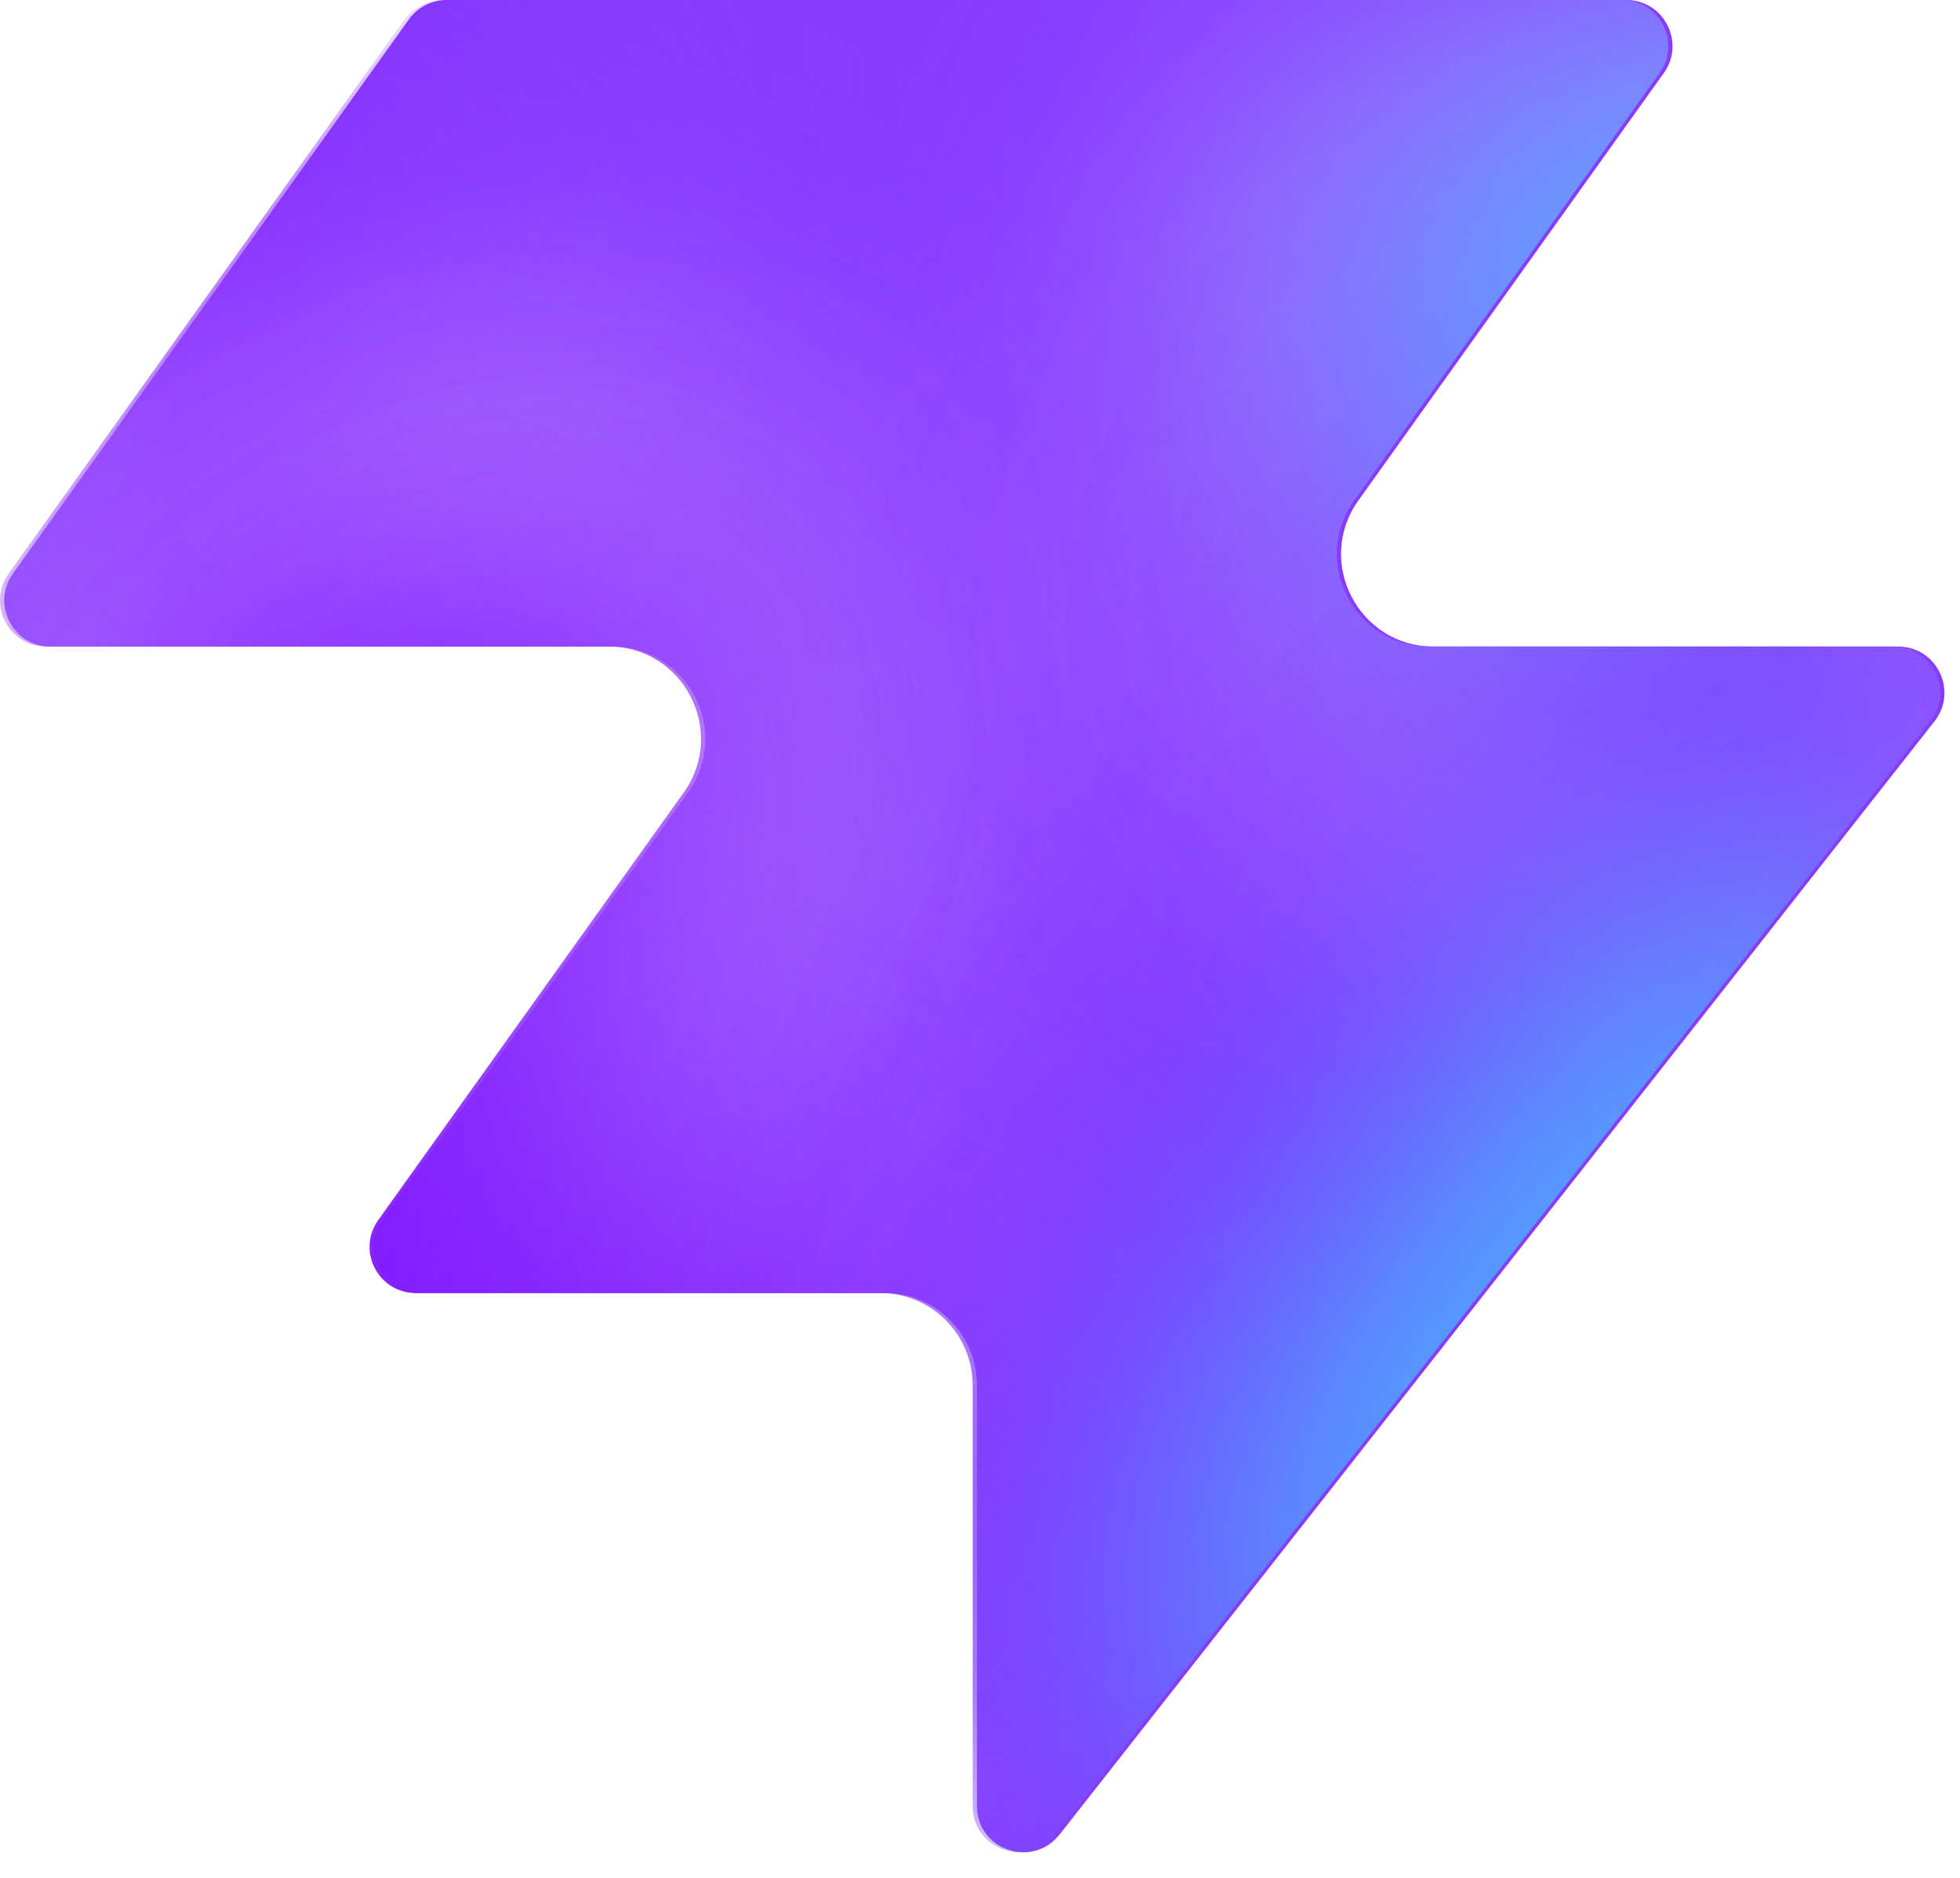
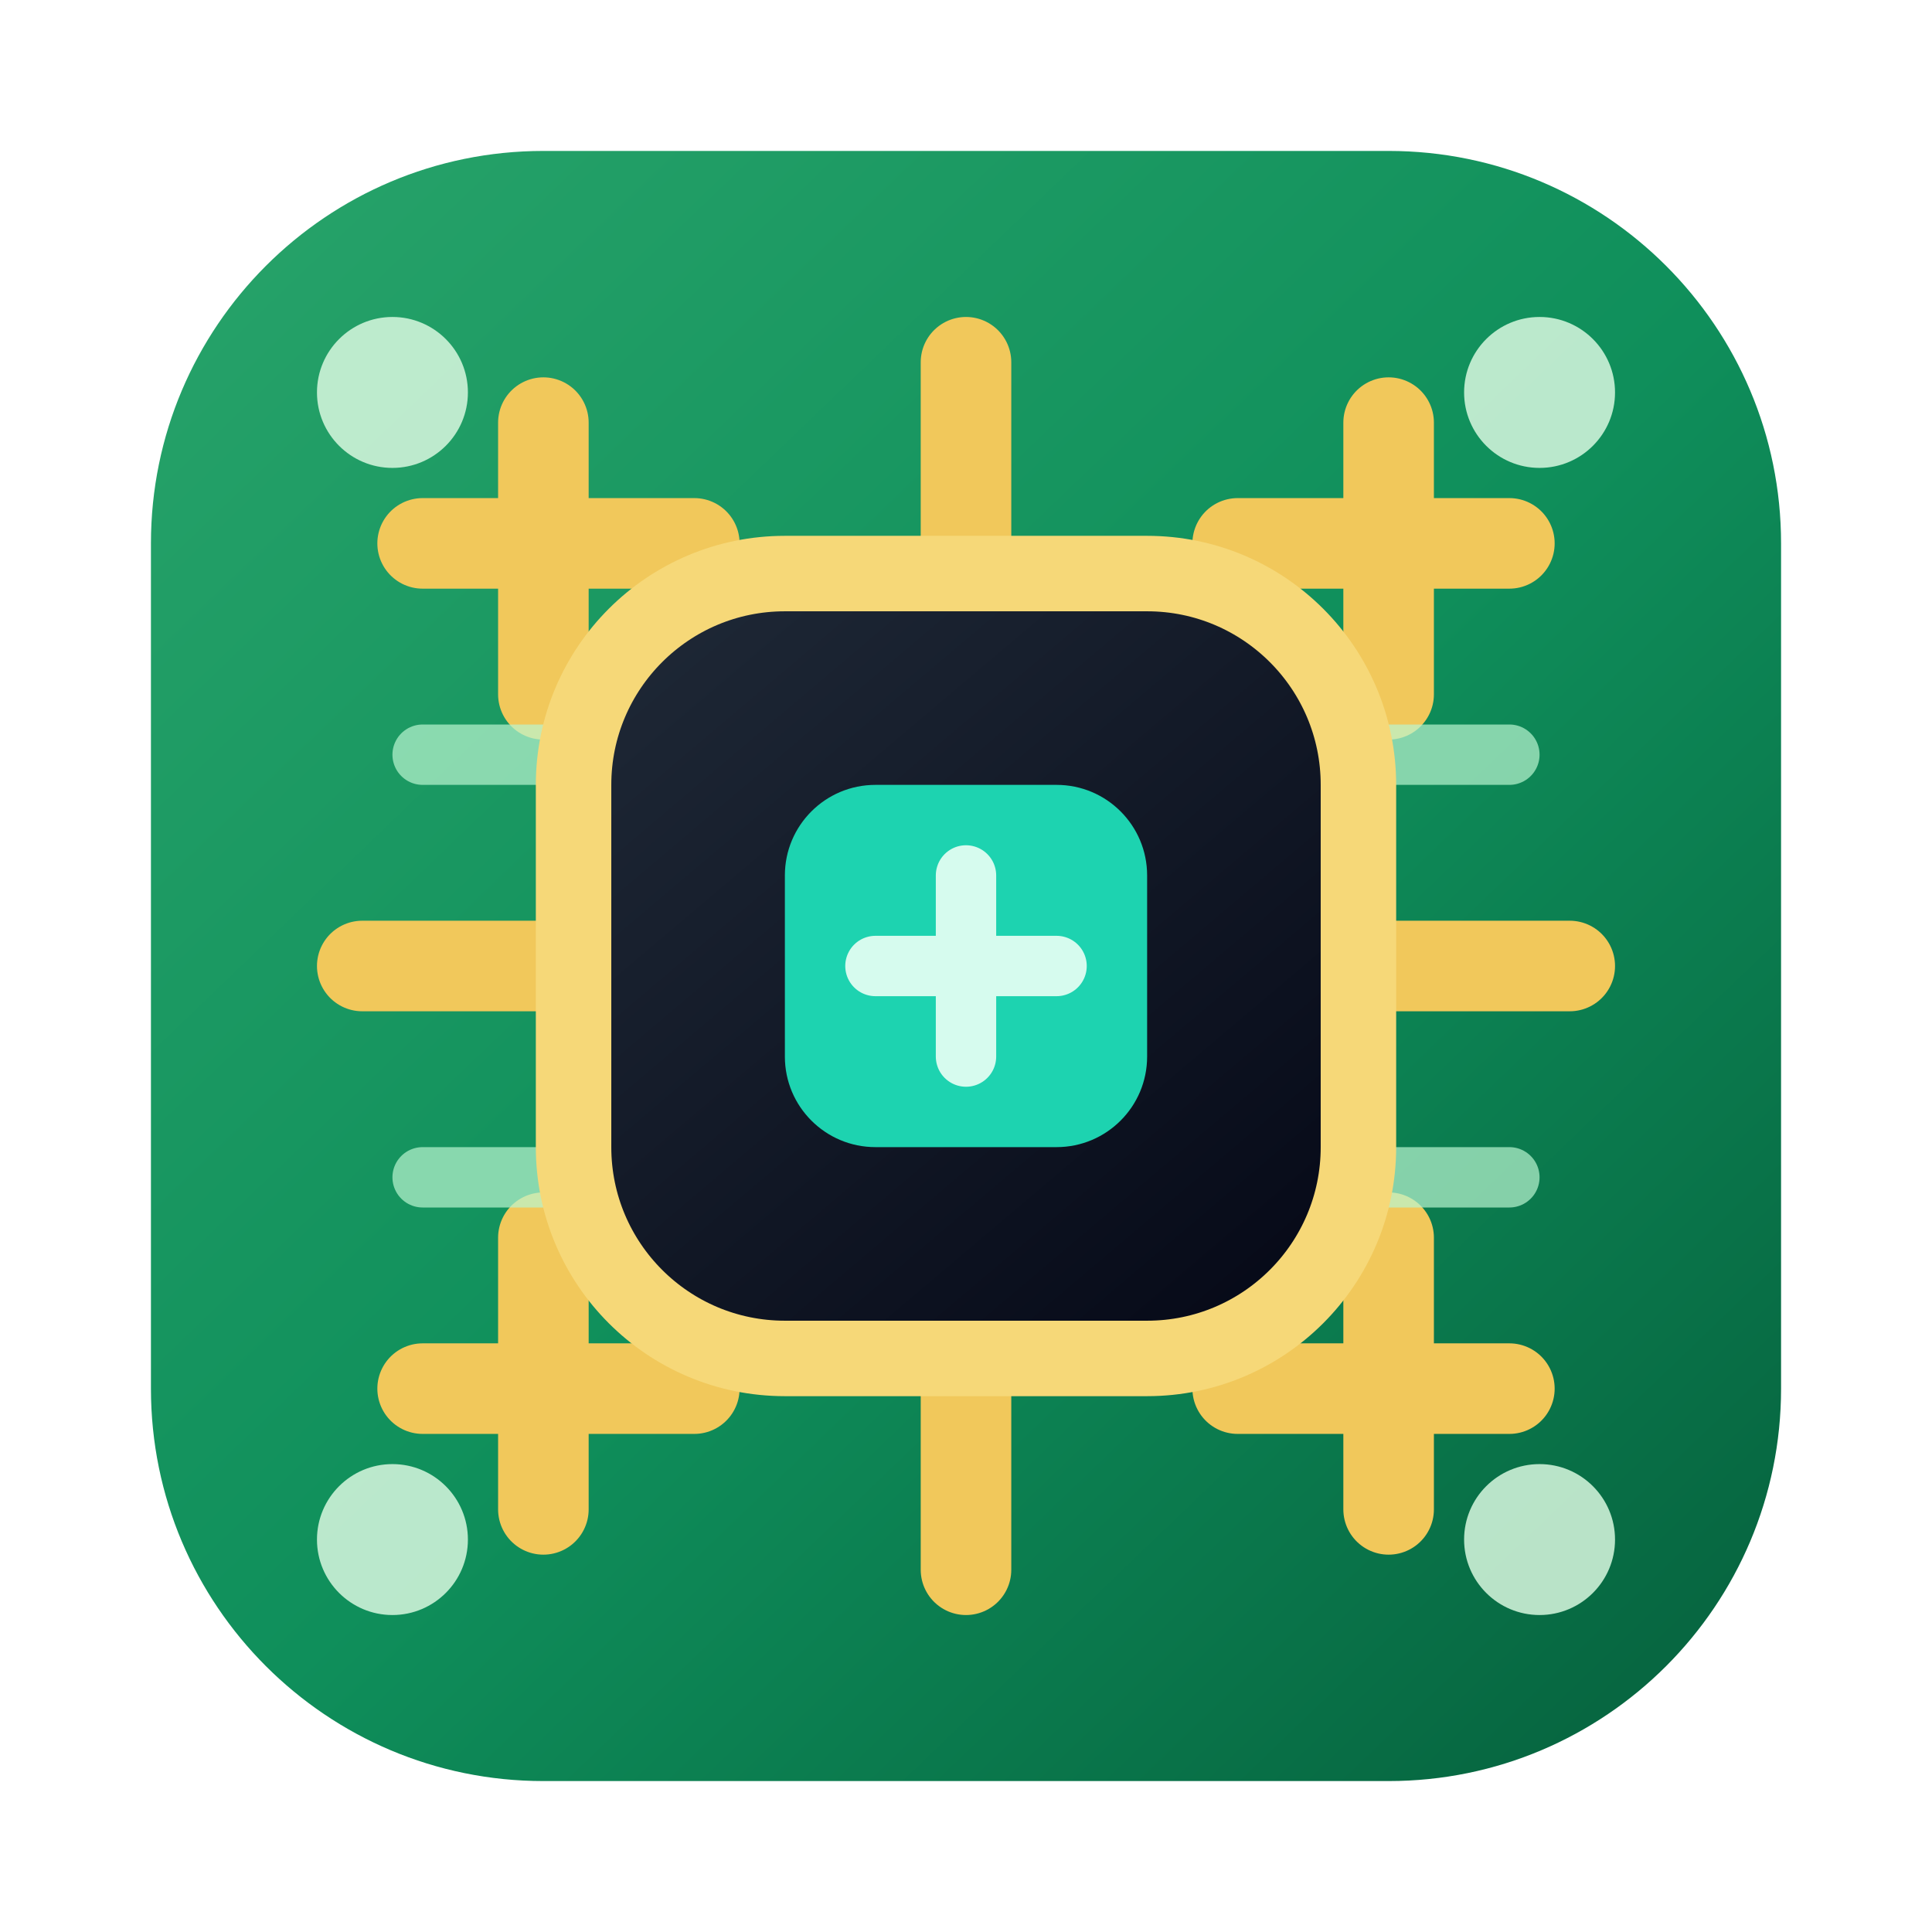
- <svg xmlns="http://www.w3.org/2000/svg" width="48" height="46" fill="none" viewBox="0 0 48 46">
-   <path fill="#863bff" d="M25.946 44.938c-.664.845-2.021.375-2.021-.698V33.937a2.26 2.26 0 0 0-2.262-2.262H10.287c-.92 0-1.456-1.04-.92-1.788l7.48-10.471c1.07-1.497 0-3.578-1.842-3.578H1.237c-.92 0-1.456-1.04-.92-1.788L10.013.474c.214-.297.556-.474.92-.474h28.894c.92 0 1.456 1.04.92 1.788l-7.48 10.471c-1.07 1.498 0 3.579 1.842 3.579h11.377c.943 0 1.473 1.088.89 1.83L25.947 44.94z" style="fill:#863bff;fill:color(display-p3 .525 .23 1);fill-opacity:1" />
-   <mask id="a" width="48" height="46" x="0" y="0" maskUnits="userSpaceOnUse" style="mask-type:alpha">
-     <path fill="#000" d="M25.842 44.938c-.664.844-2.021.375-2.021-.698V33.937a2.26 2.26 0 0 0-2.262-2.262H10.183c-.92 0-1.456-1.04-.92-1.788l7.48-10.471c1.07-1.498 0-3.579-1.842-3.579H1.133c-.92 0-1.456-1.04-.92-1.787L9.91.473c.214-.297.556-.474.92-.474h28.894c.92 0 1.456 1.04.92 1.788l-7.48 10.471c-1.07 1.498 0 3.578 1.842 3.578h11.377c.943 0 1.473 1.088.89 1.832L25.843 44.94z" style="fill:#000;fill-opacity:1" />
-   </mask>
-   <g mask="url(#a)">
-     <g filter="url(#b)">
-       <ellipse cx="5.508" cy="14.704" fill="#ede6ff" rx="5.508" ry="14.704" style="fill:#ede6ff;fill:color(display-p3 .927 .903 1);fill-opacity:1" transform="matrix(.00324 1 1 -.00324 -4.47 31.516)" />
-     </g>
-     <g filter="url(#c)">
-       <ellipse cx="10.399" cy="29.851" fill="#ede6ff" rx="10.399" ry="29.851" style="fill:#ede6ff;fill:color(display-p3 .927 .903 1);fill-opacity:1" transform="matrix(.00324 1 1 -.00324 -39.328 7.883)" />
-     </g>
-     <g filter="url(#d)">
-       <ellipse cx="5.508" cy="30.487" fill="#7e14ff" rx="5.508" ry="30.487" style="fill:#7e14ff;fill:color(display-p3 .492 .077 1);fill-opacity:1" transform="rotate(89.814 -25.913 -14.639)scale(1 -1)" />
-     </g>
-     <g filter="url(#e)">
-       <ellipse cx="5.508" cy="30.599" fill="#7e14ff" rx="5.508" ry="30.599" style="fill:#7e14ff;fill:color(display-p3 .492 .077 1);fill-opacity:1" transform="rotate(89.814 -32.644 -3.334)scale(1 -1)" />
-     </g>
-     <g filter="url(#f)">
-       <ellipse cx="5.508" cy="30.599" fill="#7e14ff" rx="5.508" ry="30.599" style="fill:#7e14ff;fill:color(display-p3 .492 .077 1);fill-opacity:1" transform="matrix(.00324 1 1 -.00324 -34.34 30.47)" />
-     </g>
-     <g filter="url(#g)">
-       <ellipse cx="14.072" cy="22.078" fill="#ede6ff" rx="14.072" ry="22.078" style="fill:#ede6ff;fill:color(display-p3 .927 .903 1);fill-opacity:1" transform="rotate(93.35 24.506 48.493)scale(-1 1)" />
-     </g>
-     <g filter="url(#h)">
-       <ellipse cx="3.47" cy="21.501" fill="#7e14ff" rx="3.47" ry="21.501" style="fill:#7e14ff;fill:color(display-p3 .492 .077 1);fill-opacity:1" transform="rotate(89.009 28.708 47.59)scale(-1 1)" />
-     </g>
-     <g filter="url(#i)">
-       <ellipse cx="3.47" cy="21.501" fill="#7e14ff" rx="3.47" ry="21.501" style="fill:#7e14ff;fill:color(display-p3 .492 .077 1);fill-opacity:1" transform="rotate(89.009 28.708 47.59)scale(-1 1)" />
-     </g>
-     <g filter="url(#j)">
-       <ellipse cx=".387" cy="8.972" fill="#7e14ff" rx="4.407" ry="29.108" style="fill:#7e14ff;fill:color(display-p3 .492 .077 1);fill-opacity:1" transform="rotate(39.51 .387 8.972)" />
-     </g>
-     <g filter="url(#k)">
-       <ellipse cx="47.523" cy="-6.092" fill="#7e14ff" rx="4.407" ry="29.108" style="fill:#7e14ff;fill:color(display-p3 .492 .077 1);fill-opacity:1" transform="rotate(37.892 47.523 -6.092)" />
-     </g>
-     <g filter="url(#l)">
-       <ellipse cx="41.412" cy="6.333" fill="#47bfff" rx="5.971" ry="9.665" style="fill:#47bfff;fill:color(display-p3 .28 .748 1);fill-opacity:1" transform="rotate(37.892 41.412 6.333)" />
-     </g>
-     <g filter="url(#m)">
-       <ellipse cx="-1.879" cy="38.332" fill="#7e14ff" rx="4.407" ry="29.108" style="fill:#7e14ff;fill:color(display-p3 .492 .077 1);fill-opacity:1" transform="rotate(37.892 -1.88 38.332)" />
-     </g>
-     <g filter="url(#n)">
-       <ellipse cx="-1.879" cy="38.332" fill="#7e14ff" rx="4.407" ry="29.108" style="fill:#7e14ff;fill:color(display-p3 .492 .077 1);fill-opacity:1" transform="rotate(37.892 -1.88 38.332)" />
-     </g>
-     <g filter="url(#o)">
-       <ellipse cx="35.651" cy="29.907" fill="#7e14ff" rx="4.407" ry="29.108" style="fill:#7e14ff;fill:color(display-p3 .492 .077 1);fill-opacity:1" transform="rotate(37.892 35.651 29.907)" />
-     </g>
-     <g filter="url(#p)">
-       <ellipse cx="38.418" cy="32.4" fill="#47bfff" rx="5.971" ry="15.297" style="fill:#47bfff;fill:color(display-p3 .28 .748 1);fill-opacity:1" transform="rotate(37.892 38.418 32.4)" />
-     </g>
-   </g>
+ <svg xmlns="http://www.w3.org/2000/svg" viewBox="0 0 64 64" role="img" aria-label="Semiconductor circuit board">
  <defs>
-     <filter id="b" width="60.045" height="41.654" x="-19.77" y="16.149" color-interpolation-filters="sRGB" filterUnits="userSpaceOnUse">
-       <feFlood flood-opacity="0" result="BackgroundImageFix" />
-       <feBlend in="SourceGraphic" in2="BackgroundImageFix" result="shape" />
-       <feGaussianBlur result="effect1_foregroundBlur_2002_17158" stdDeviation="7.659" />
-     </filter>
-     <filter id="c" width="90.34" height="51.437" x="-54.613" y="-7.533" color-interpolation-filters="sRGB" filterUnits="userSpaceOnUse">
-       <feFlood flood-opacity="0" result="BackgroundImageFix" />
-       <feBlend in="SourceGraphic" in2="BackgroundImageFix" result="shape" />
-       <feGaussianBlur result="effect1_foregroundBlur_2002_17158" stdDeviation="7.659" />
-     </filter>
-     <filter id="d" width="79.355" height="29.4" x="-49.64" y="2.03" color-interpolation-filters="sRGB" filterUnits="userSpaceOnUse">
-       <feFlood flood-opacity="0" result="BackgroundImageFix" />
-       <feBlend in="SourceGraphic" in2="BackgroundImageFix" result="shape" />
-       <feGaussianBlur result="effect1_foregroundBlur_2002_17158" stdDeviation="4.596" />
-     </filter>
-     <filter id="e" width="79.579" height="29.4" x="-45.045" y="20.029" color-interpolation-filters="sRGB" filterUnits="userSpaceOnUse">
-       <feFlood flood-opacity="0" result="BackgroundImageFix" />
-       <feBlend in="SourceGraphic" in2="BackgroundImageFix" result="shape" />
-       <feGaussianBlur result="effect1_foregroundBlur_2002_17158" stdDeviation="4.596" />
-     </filter>
-     <filter id="f" width="79.579" height="29.4" x="-43.513" y="21.178" color-interpolation-filters="sRGB" filterUnits="userSpaceOnUse">
-       <feFlood flood-opacity="0" result="BackgroundImageFix" />
-       <feBlend in="SourceGraphic" in2="BackgroundImageFix" result="shape" />
-       <feGaussianBlur result="effect1_foregroundBlur_2002_17158" stdDeviation="4.596" />
-     </filter>
-     <filter id="g" width="74.749" height="58.852" x="15.756" y="-17.901" color-interpolation-filters="sRGB" filterUnits="userSpaceOnUse">
-       <feFlood flood-opacity="0" result="BackgroundImageFix" />
-       <feBlend in="SourceGraphic" in2="BackgroundImageFix" result="shape" />
-       <feGaussianBlur result="effect1_foregroundBlur_2002_17158" stdDeviation="7.659" />
-     </filter>
-     <filter id="h" width="61.377" height="25.362" x="23.548" y="2.284" color-interpolation-filters="sRGB" filterUnits="userSpaceOnUse">
-       <feFlood flood-opacity="0" result="BackgroundImageFix" />
-       <feBlend in="SourceGraphic" in2="BackgroundImageFix" result="shape" />
-       <feGaussianBlur result="effect1_foregroundBlur_2002_17158" stdDeviation="4.596" />
-     </filter>
-     <filter id="i" width="61.377" height="25.362" x="23.548" y="2.284" color-interpolation-filters="sRGB" filterUnits="userSpaceOnUse">
-       <feFlood flood-opacity="0" result="BackgroundImageFix" />
-       <feBlend in="SourceGraphic" in2="BackgroundImageFix" result="shape" />
-       <feGaussianBlur result="effect1_foregroundBlur_2002_17158" stdDeviation="4.596" />
-     </filter>
-     <filter id="j" width="56.045" height="63.649" x="-27.636" y="-22.853" color-interpolation-filters="sRGB" filterUnits="userSpaceOnUse">
-       <feFlood flood-opacity="0" result="BackgroundImageFix" />
-       <feBlend in="SourceGraphic" in2="BackgroundImageFix" result="shape" />
-       <feGaussianBlur result="effect1_foregroundBlur_2002_17158" stdDeviation="4.596" />
-     </filter>
-     <filter id="k" width="54.814" height="64.646" x="20.116" y="-38.415" color-interpolation-filters="sRGB" filterUnits="userSpaceOnUse">
-       <feFlood flood-opacity="0" result="BackgroundImageFix" />
-       <feBlend in="SourceGraphic" in2="BackgroundImageFix" result="shape" />
-       <feGaussianBlur result="effect1_foregroundBlur_2002_17158" stdDeviation="4.596" />
-     </filter>
-     <filter id="l" width="33.541" height="35.313" x="24.641" y="-11.323" color-interpolation-filters="sRGB" filterUnits="userSpaceOnUse">
-       <feFlood flood-opacity="0" result="BackgroundImageFix" />
-       <feBlend in="SourceGraphic" in2="BackgroundImageFix" result="shape" />
-       <feGaussianBlur result="effect1_foregroundBlur_2002_17158" stdDeviation="4.596" />
-     </filter>
-     <filter id="m" width="54.814" height="64.646" x="-29.286" y="6.009" color-interpolation-filters="sRGB" filterUnits="userSpaceOnUse">
-       <feFlood flood-opacity="0" result="BackgroundImageFix" />
-       <feBlend in="SourceGraphic" in2="BackgroundImageFix" result="shape" />
-       <feGaussianBlur result="effect1_foregroundBlur_2002_17158" stdDeviation="4.596" />
-     </filter>
-     <filter id="n" width="54.814" height="64.646" x="-29.286" y="6.009" color-interpolation-filters="sRGB" filterUnits="userSpaceOnUse">
-       <feFlood flood-opacity="0" result="BackgroundImageFix" />
-       <feBlend in="SourceGraphic" in2="BackgroundImageFix" result="shape" />
-       <feGaussianBlur result="effect1_foregroundBlur_2002_17158" stdDeviation="4.596" />
-     </filter>
-     <filter id="o" width="54.814" height="64.646" x="8.244" y="-2.416" color-interpolation-filters="sRGB" filterUnits="userSpaceOnUse">
-       <feFlood flood-opacity="0" result="BackgroundImageFix" />
-       <feBlend in="SourceGraphic" in2="BackgroundImageFix" result="shape" />
-       <feGaussianBlur result="effect1_foregroundBlur_2002_17158" stdDeviation="4.596" />
-     </filter>
-     <filter id="p" width="39.409" height="43.623" x="18.713" y="10.588" color-interpolation-filters="sRGB" filterUnits="userSpaceOnUse">
-       <feFlood flood-opacity="0" result="BackgroundImageFix" />
-       <feBlend in="SourceGraphic" in2="BackgroundImageFix" result="shape" />
-       <feGaussianBlur result="effect1_foregroundBlur_2002_17158" stdDeviation="4.596" />
-     </filter>
+     <linearGradient id="board" x1="8" y1="7" x2="56" y2="57" gradientUnits="userSpaceOnUse">
+       <stop offset="0" stop-color="#26a269" />
+       <stop offset=".52" stop-color="#0f8f5b" />
+       <stop offset="1" stop-color="#06643f" />
+     </linearGradient>
+     <linearGradient id="chip" x1="21" y1="19" x2="43" y2="45" gradientUnits="userSpaceOnUse">
+       <stop offset="0" stop-color="#1f2937" />
+       <stop offset="1" stop-color="#050816" />
+     </linearGradient>
  </defs>
+   <rect width="54" height="54" x="5" y="5" fill="url(#board)" rx="13" />
+   <path fill="none" stroke="#f1c85b" stroke-linecap="round" stroke-linejoin="round" stroke-width="3" d="M14 18h9M14 46h9M41 18h9M41 46h9M18 14v9M46 14v9M18 41v9M46 41v9M12 32h11M41 32h11M32 12v11M32 41v11" />
+   <path fill="none" stroke="#b9f5d0" stroke-linecap="round" stroke-linejoin="round" stroke-width="2" opacity=".7" d="M14 25h8l4 4M50 25h-8l-4 4M14 39h8l4-4M50 39h-8l-4-4" />
+   <rect width="26" height="26" x="19" y="19" fill="url(#chip)" stroke="#f6d878" stroke-width="2.5" rx="7" />
+   <rect width="12" height="12" x="26" y="26" fill="#1dd3b0" rx="3" />
+   <path fill="none" stroke="#eafff5" stroke-linecap="round" stroke-width="2" d="M29 32h6M32 29v6" opacity=".9" />
+   <circle cx="13" cy="13" r="2.5" fill="#d8f8df" opacity=".85" />
+   <circle cx="51" cy="13" r="2.5" fill="#d8f8df" opacity=".85" />
+   <circle cx="13" cy="51" r="2.5" fill="#d8f8df" opacity=".85" />
+   <circle cx="51" cy="51" r="2.5" fill="#d8f8df" opacity=".85" />
</svg>
